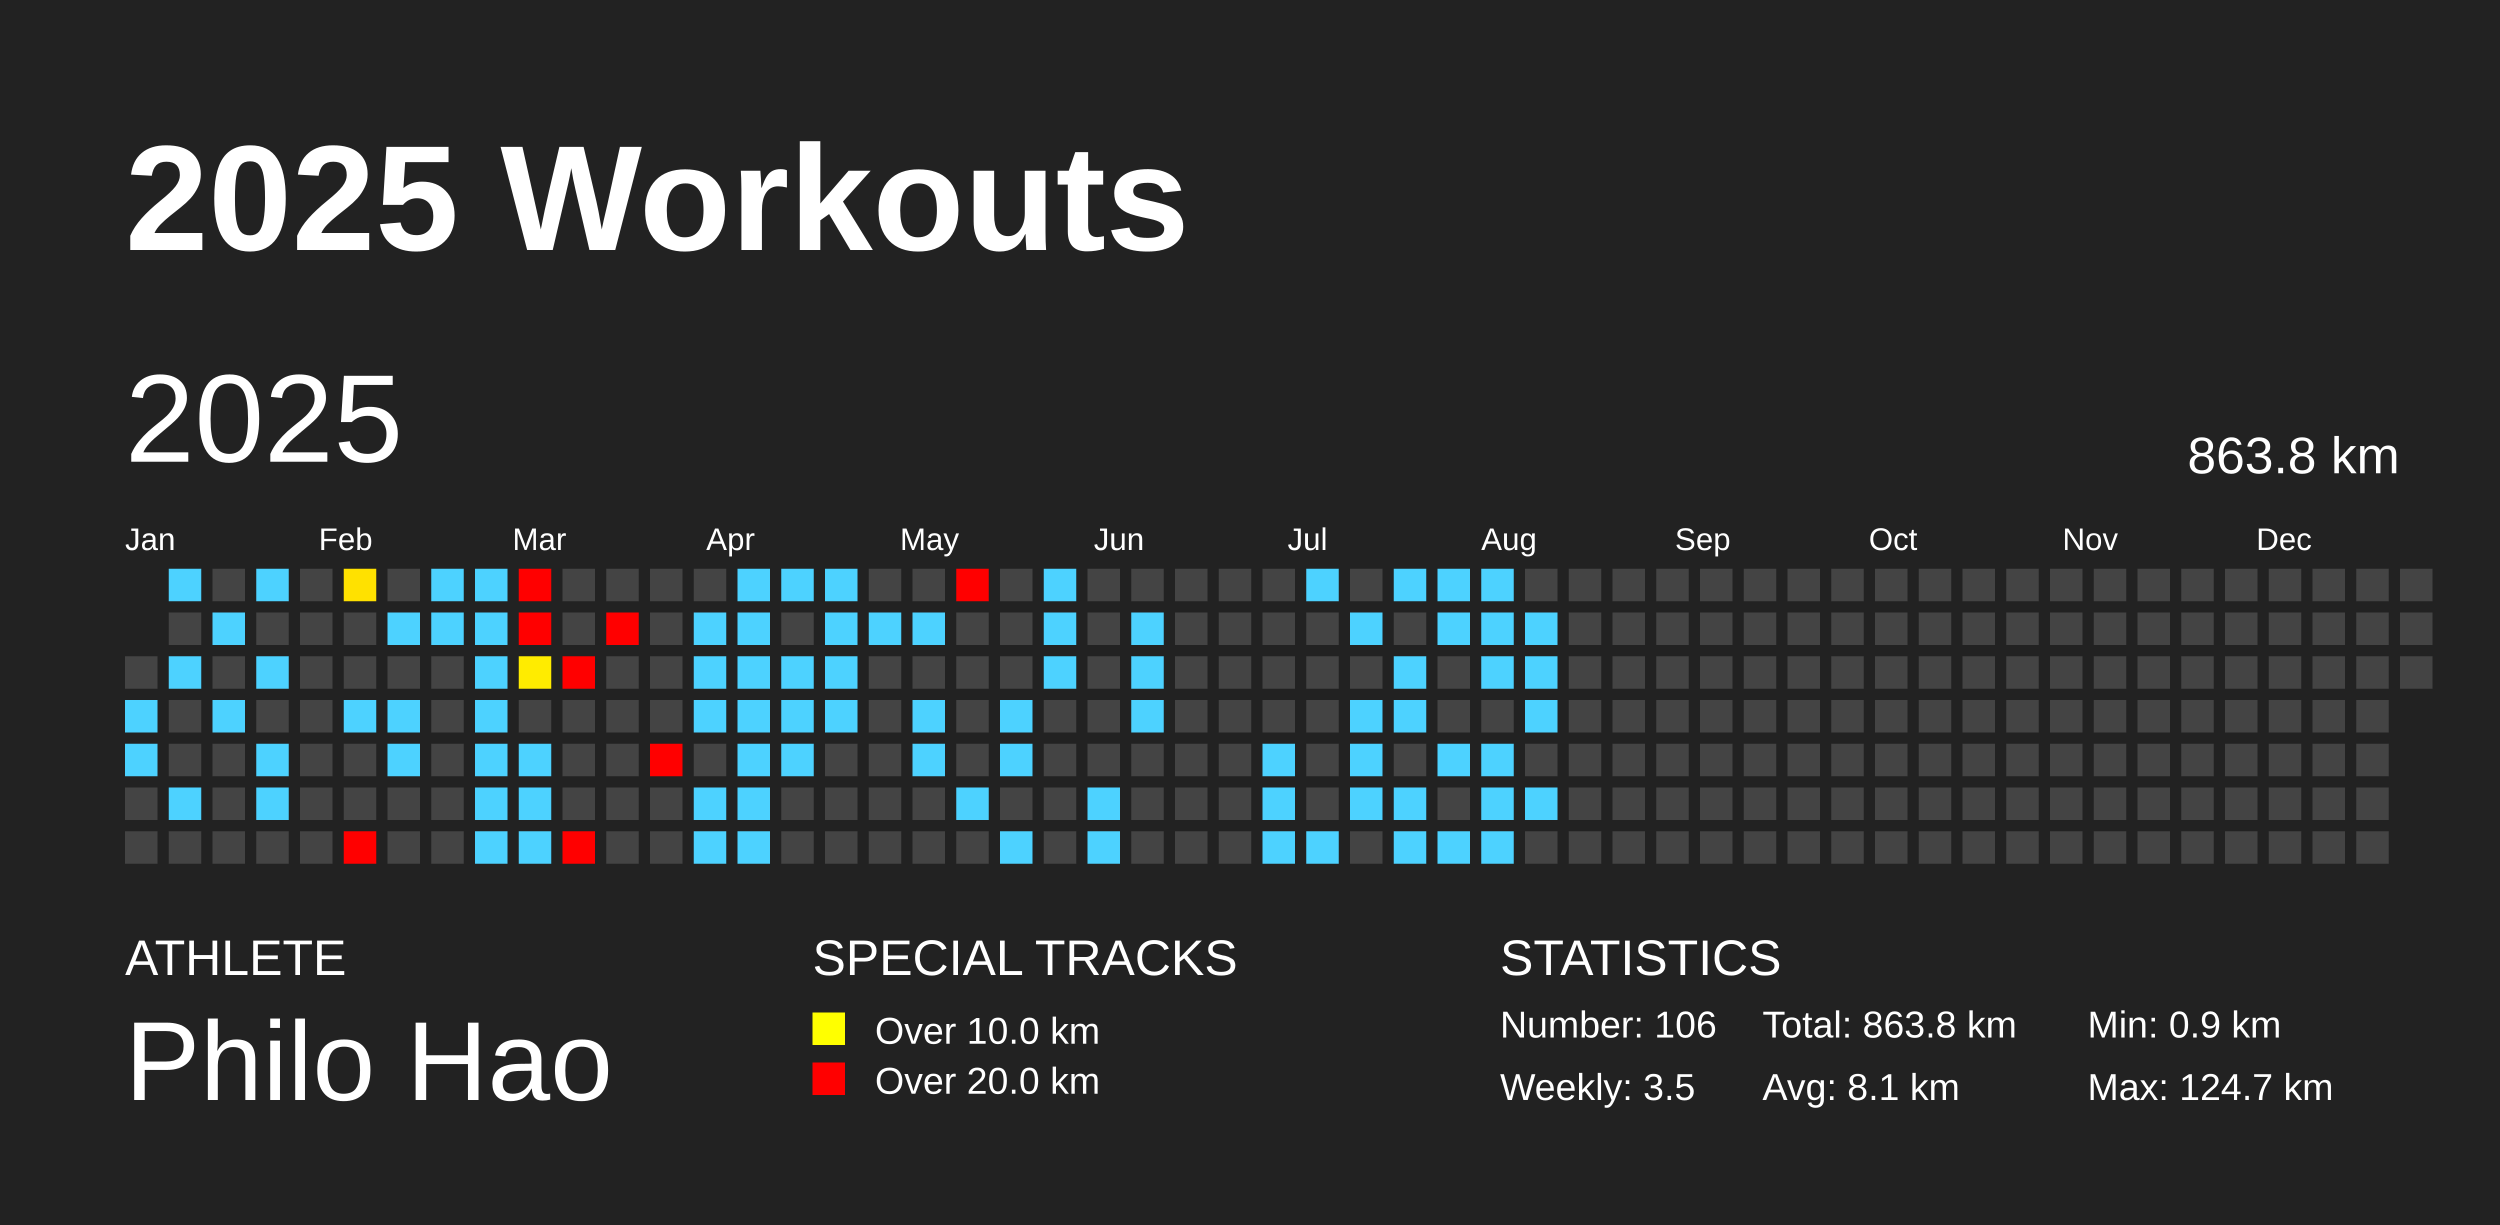
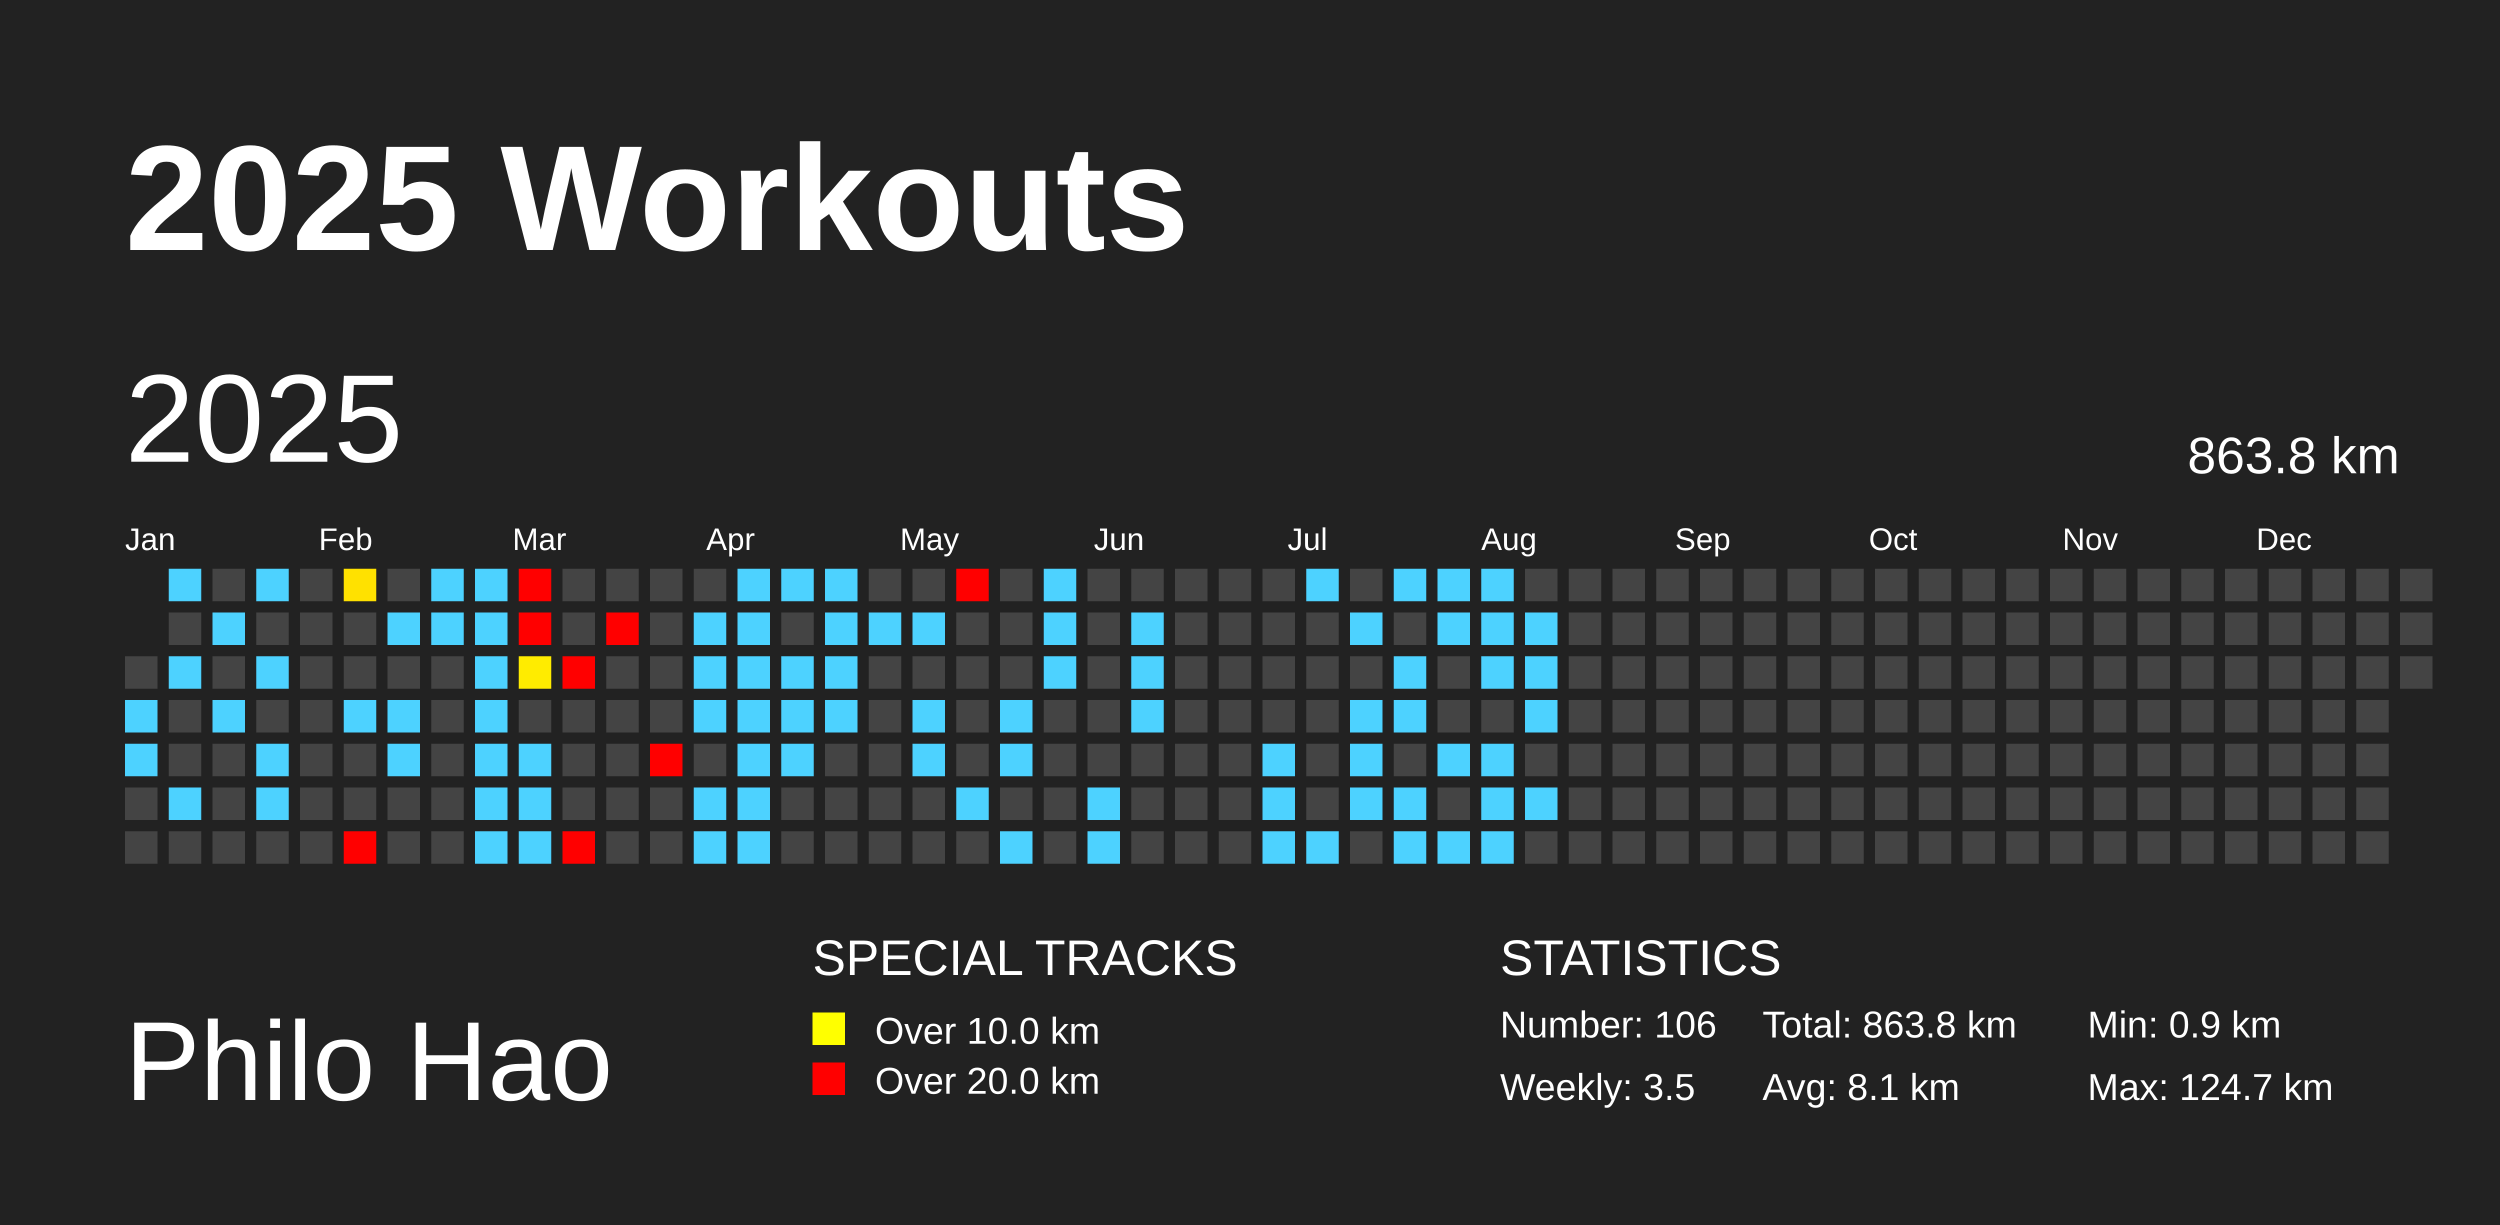
<svg xmlns="http://www.w3.org/2000/svg" baseProfile="full" height="98mm" version="1.1" viewBox="0,0,200,98" width="200mm">
  <defs />
  <rect fill="#222222" height="98" width="200" x="0" y="0" />
  <text fill="#FFFFFF" style="font-size:12px; font-family:Arial; font-weight:bold;" x="10" y="20">2025 Workouts</text>
-   <text fill="#FFFFFF" style="font-size:4px; font-family:Arial" x="10" y="78">ATHLETE</text>
  <text fill="#FFFFFF" style="font-size:9px; font-family:Arial" x="10" y="88">Philo Hao</text>
  <text fill="#FFFFFF" style="font-size:4px; font-family:Arial" x="65" y="78">SPECIAL TRACKS</text>
  <rect fill="yellow" height="2.6" width="2.6" x="65" y="81" />
  <text fill="#FFFFFF" style="font-size:3px; font-family:Arial" x="70" y="83.5">Over 10.0 km</text>
  <rect fill="red" height="2.6" width="2.6" x="65" y="85" />
  <text fill="#FFFFFF" style="font-size:3px; font-family:Arial" x="70" y="87.5">Over 20.0 km</text>
  <text fill="#FFFFFF" style="font-size:4px; font-family:Arial" x="120" y="78">STATISTICS</text>
  <text fill="#FFFFFF" style="font-size:3px; font-family:Arial" x="120" y="83">Number: 106</text>
  <text fill="#FFFFFF" style="font-size:3px; font-family:Arial" x="120" y="88">Weekly: 3.5</text>
  <text fill="#FFFFFF" style="font-size:3px; font-family:Arial" x="141" y="83">Total: 863.8 km</text>
  <text fill="#FFFFFF" style="font-size:3px; font-family:Arial" x="141" y="88">Avg: 8.1 km</text>
  <text fill="#FFFFFF" style="font-size:3px; font-family:Arial" x="167" y="83">Min: 0.9 km</text>
  <text fill="#FFFFFF" style="font-size:3px; font-family:Arial" x="167" y="88">Max: 124.7 km</text>
  <text dominant-baseline="hanging" fill="#FFFFFF" style="font-size:10.0px; font-family:Arial;" x="10" y="30">2025</text>
  <text dominant-baseline="hanging" fill="#FFFFFF" style="font-size:4.125px; font-family:Arial;" x="175" y="35">863.8 km</text>
  <text fill="#FFFFFF" style="font-size:2.5px; font-family:Arial" x="10.0" y="44">Jan</text>
  <text fill="#FFFFFF" style="font-size:2.5px; font-family:Arial" x="25.5" y="44">Feb</text>
  <text fill="#FFFFFF" style="font-size:2.5px; font-family:Arial" x="41.0" y="44">Mar</text>
  <text fill="#FFFFFF" style="font-size:2.5px; font-family:Arial" x="56.5" y="44">Apr</text>
  <text fill="#FFFFFF" style="font-size:2.5px; font-family:Arial" x="72.0" y="44">May</text>
  <text fill="#FFFFFF" style="font-size:2.5px; font-family:Arial" x="87.5" y="44">Jun</text>
  <text fill="#FFFFFF" style="font-size:2.5px; font-family:Arial" x="103.0" y="44">Jul</text>
  <text fill="#FFFFFF" style="font-size:2.5px; font-family:Arial" x="118.5" y="44">Aug</text>
  <text fill="#FFFFFF" style="font-size:2.5px; font-family:Arial" x="134.0" y="44">Sep</text>
  <text fill="#FFFFFF" style="font-size:2.5px; font-family:Arial" x="149.5" y="44">Oct</text>
  <text fill="#FFFFFF" style="font-size:2.5px; font-family:Arial" x="165.0" y="44">Nov</text>
  <text fill="#FFFFFF" style="font-size:2.5px; font-family:Arial" x="180.5" y="44">Dec</text>
  <rect fill="#444444" height="2.6" width="2.6" x="10.0" y="52.5" />
  <rect fill="#4dd2ff" height="2.6" width="2.6" x="10.0" y="56.0" />
  <rect fill="#4dd2ff" height="2.6" width="2.6" x="10.0" y="59.5" />
  <rect fill="#444444" height="2.6" width="2.6" x="10.0" y="63.0" />
  <rect fill="#444444" height="2.6" width="2.6" x="10.0" y="66.5" />
  <rect fill="#4dd2ff" height="2.6" width="2.6" x="13.5" y="45.5" />
  <rect fill="#444444" height="2.6" width="2.6" x="13.5" y="49.0" />
  <rect fill="#4dd2ff" height="2.6" width="2.6" x="13.5" y="52.5" />
  <rect fill="#444444" height="2.6" width="2.6" x="13.5" y="56.0" />
  <rect fill="#444444" height="2.6" width="2.6" x="13.5" y="59.5" />
  <rect fill="#4dd2ff" height="2.6" width="2.6" x="13.5" y="63.0" />
  <rect fill="#444444" height="2.6" width="2.6" x="13.5" y="66.5" />
  <rect fill="#444444" height="2.6" width="2.6" x="17.0" y="45.5" />
  <rect fill="#4dd2ff" height="2.6" width="2.6" x="17.0" y="49.0" />
  <rect fill="#444444" height="2.6" width="2.6" x="17.0" y="52.5" />
  <rect fill="#4dd2ff" height="2.6" width="2.6" x="17.0" y="56.0" />
  <rect fill="#444444" height="2.6" width="2.6" x="17.0" y="59.5" />
  <rect fill="#444444" height="2.6" width="2.6" x="17.0" y="63.0" />
  <rect fill="#444444" height="2.6" width="2.6" x="17.0" y="66.5" />
  <rect fill="#4dd2ff" height="2.6" width="2.6" x="20.5" y="45.5" />
  <rect fill="#444444" height="2.6" width="2.6" x="20.5" y="49.0" />
  <rect fill="#4dd2ff" height="2.6" width="2.6" x="20.5" y="52.5" />
  <rect fill="#444444" height="2.6" width="2.6" x="20.5" y="56.0" />
  <rect fill="#4dd2ff" height="2.6" width="2.6" x="20.5" y="59.5" />
  <rect fill="#4dd2ff" height="2.6" width="2.6" x="20.5" y="63.0" />
  <rect fill="#444444" height="2.6" width="2.6" x="20.5" y="66.5" />
  <rect fill="#444444" height="2.6" width="2.6" x="24.0" y="45.5" />
  <rect fill="#444444" height="2.6" width="2.6" x="24.0" y="49.0" />
  <rect fill="#444444" height="2.6" width="2.6" x="24.0" y="52.5" />
  <rect fill="#444444" height="2.6" width="2.6" x="24.0" y="56.0" />
  <rect fill="#444444" height="2.6" width="2.6" x="24.0" y="59.5" />
  <rect fill="#444444" height="2.6" width="2.6" x="24.0" y="63.0" />
  <rect fill="#444444" height="2.6" width="2.6" x="24.0" y="66.5" />
  <rect fill="#ffe100" height="2.6" width="2.6" x="27.5" y="45.5" />
  <rect fill="#444444" height="2.6" width="2.6" x="27.5" y="49.0" />
  <rect fill="#444444" height="2.6" width="2.6" x="27.5" y="52.5" />
  <rect fill="#4dd2ff" height="2.6" width="2.6" x="27.5" y="56.0" />
  <rect fill="#444444" height="2.6" width="2.6" x="27.5" y="59.5" />
  <rect fill="#444444" height="2.6" width="2.6" x="27.5" y="63.0" />
  <rect fill="red" height="2.6" width="2.6" x="27.5" y="66.5" />
  <rect fill="#444444" height="2.6" width="2.6" x="31.0" y="45.5" />
  <rect fill="#4dd2ff" height="2.6" width="2.6" x="31.0" y="49.0" />
  <rect fill="#444444" height="2.6" width="2.6" x="31.0" y="52.5" />
  <rect fill="#4dd2ff" height="2.6" width="2.6" x="31.0" y="56.0" />
  <rect fill="#4dd2ff" height="2.6" width="2.6" x="31.0" y="59.5" />
  <rect fill="#444444" height="2.6" width="2.6" x="31.0" y="63.0" />
  <rect fill="#444444" height="2.6" width="2.6" x="31.0" y="66.5" />
  <rect fill="#4dd2ff" height="2.6" width="2.6" x="34.5" y="45.5" />
  <rect fill="#4dd2ff" height="2.6" width="2.6" x="34.5" y="49.0" />
  <rect fill="#444444" height="2.6" width="2.6" x="34.5" y="52.5" />
  <rect fill="#444444" height="2.6" width="2.6" x="34.5" y="56.0" />
  <rect fill="#444444" height="2.6" width="2.6" x="34.5" y="59.5" />
  <rect fill="#444444" height="2.6" width="2.6" x="34.5" y="63.0" />
  <rect fill="#444444" height="2.6" width="2.6" x="34.5" y="66.5" />
  <rect fill="#4dd2ff" height="2.6" width="2.6" x="38.0" y="45.5" />
  <rect fill="#4dd2ff" height="2.6" width="2.6" x="38.0" y="49.0" />
  <rect fill="#4dd2ff" height="2.6" width="2.6" x="38.0" y="52.5" />
  <rect fill="#4dd2ff" height="2.6" width="2.6" x="38.0" y="56.0" />
  <rect fill="#4dd2ff" height="2.6" width="2.6" x="38.0" y="59.5" />
  <rect fill="#4dd2ff" height="2.6" width="2.6" x="38.0" y="63.0" />
  <rect fill="#4dd2ff" height="2.6" width="2.6" x="38.0" y="66.5" />
  <rect fill="red" height="2.6" width="2.6" x="41.5" y="45.5" />
  <rect fill="red" height="2.6" width="2.6" x="41.5" y="49.0" />
  <rect fill="#ffec00" height="2.6" width="2.6" x="41.5" y="52.5" />
  <rect fill="#444444" height="2.6" width="2.6" x="41.5" y="56.0" />
  <rect fill="#4dd2ff" height="2.6" width="2.6" x="41.5" y="59.5" />
  <rect fill="#4dd2ff" height="2.6" width="2.6" x="41.5" y="63.0" />
  <rect fill="#4dd2ff" height="2.6" width="2.6" x="41.5" y="66.5" />
  <rect fill="#444444" height="2.6" width="2.6" x="45.0" y="45.5" />
  <rect fill="#444444" height="2.6" width="2.6" x="45.0" y="49.0" />
  <rect fill="red" height="2.6" width="2.6" x="45.0" y="52.5" />
  <rect fill="#444444" height="2.6" width="2.6" x="45.0" y="56.0" />
  <rect fill="#444444" height="2.6" width="2.6" x="45.0" y="59.5" />
  <rect fill="#444444" height="2.6" width="2.6" x="45.0" y="63.0" />
  <rect fill="red" height="2.6" width="2.6" x="45.0" y="66.5" />
  <rect fill="#444444" height="2.6" width="2.6" x="48.5" y="45.5" />
  <rect fill="red" height="2.6" width="2.6" x="48.5" y="49.0" />
  <rect fill="#444444" height="2.6" width="2.6" x="48.5" y="52.5" />
  <rect fill="#444444" height="2.6" width="2.6" x="48.5" y="56.0" />
  <rect fill="#444444" height="2.6" width="2.6" x="48.5" y="59.5" />
  <rect fill="#444444" height="2.6" width="2.6" x="48.5" y="63.0" />
  <rect fill="#444444" height="2.6" width="2.6" x="48.5" y="66.5" />
  <rect fill="#444444" height="2.6" width="2.6" x="52.0" y="45.5" />
  <rect fill="#444444" height="2.6" width="2.6" x="52.0" y="49.0" />
  <rect fill="#444444" height="2.6" width="2.6" x="52.0" y="52.5" />
  <rect fill="#444444" height="2.6" width="2.6" x="52.0" y="56.0" />
  <rect fill="red" height="2.6" width="2.6" x="52.0" y="59.5" />
  <rect fill="#444444" height="2.6" width="2.6" x="52.0" y="63.0" />
  <rect fill="#444444" height="2.6" width="2.6" x="52.0" y="66.5" />
  <rect fill="#444444" height="2.6" width="2.6" x="55.5" y="45.5" />
  <rect fill="#4dd2ff" height="2.6" width="2.6" x="55.5" y="49.0" />
  <rect fill="#4dd2ff" height="2.6" width="2.6" x="55.5" y="52.5" />
  <rect fill="#4dd2ff" height="2.6" width="2.6" x="55.5" y="56.0" />
  <rect fill="#444444" height="2.6" width="2.6" x="55.5" y="59.5" />
  <rect fill="#4dd2ff" height="2.6" width="2.6" x="55.5" y="63.0" />
  <rect fill="#4dd2ff" height="2.6" width="2.6" x="55.5" y="66.5" />
  <rect fill="#4dd2ff" height="2.6" width="2.6" x="59.0" y="45.5" />
  <rect fill="#4dd2ff" height="2.6" width="2.6" x="59.0" y="49.0" />
  <rect fill="#4dd2ff" height="2.6" width="2.6" x="59.0" y="52.5" />
  <rect fill="#4dd2ff" height="2.6" width="2.6" x="59.0" y="56.0" />
  <rect fill="#4dd2ff" height="2.6" width="2.6" x="59.0" y="59.5" />
  <rect fill="#4dd2ff" height="2.6" width="2.6" x="59.0" y="63.0" />
  <rect fill="#4dd2ff" height="2.6" width="2.6" x="59.0" y="66.5" />
  <rect fill="#4dd2ff" height="2.6" width="2.6" x="62.5" y="45.5" />
  <rect fill="#444444" height="2.6" width="2.6" x="62.5" y="49.0" />
  <rect fill="#4dd2ff" height="2.6" width="2.6" x="62.5" y="52.5" />
  <rect fill="#4dd2ff" height="2.6" width="2.6" x="62.5" y="56.0" />
  <rect fill="#4dd2ff" height="2.6" width="2.6" x="62.5" y="59.5" />
  <rect fill="#444444" height="2.6" width="2.6" x="62.5" y="63.0" />
  <rect fill="#444444" height="2.6" width="2.6" x="62.5" y="66.5" />
  <rect fill="#4dd2ff" height="2.6" width="2.6" x="66.0" y="45.5" />
  <rect fill="#4dd2ff" height="2.6" width="2.6" x="66.0" y="49.0" />
  <rect fill="#4dd2ff" height="2.6" width="2.6" x="66.0" y="52.5" />
  <rect fill="#4dd2ff" height="2.6" width="2.6" x="66.0" y="56.0" />
  <rect fill="#444444" height="2.6" width="2.6" x="66.0" y="59.5" />
  <rect fill="#444444" height="2.6" width="2.6" x="66.0" y="63.0" />
  <rect fill="#444444" height="2.6" width="2.6" x="66.0" y="66.5" />
  <rect fill="#444444" height="2.6" width="2.6" x="69.5" y="45.5" />
  <rect fill="#4dd2ff" height="2.6" width="2.6" x="69.5" y="49.0" />
  <rect fill="#444444" height="2.6" width="2.6" x="69.5" y="52.5" />
  <rect fill="#444444" height="2.6" width="2.6" x="69.5" y="56.0" />
  <rect fill="#444444" height="2.6" width="2.6" x="69.5" y="59.5" />
  <rect fill="#444444" height="2.6" width="2.6" x="69.5" y="63.0" />
  <rect fill="#444444" height="2.6" width="2.6" x="69.5" y="66.5" />
  <rect fill="#444444" height="2.6" width="2.6" x="73.0" y="45.5" />
  <rect fill="#4dd2ff" height="2.6" width="2.6" x="73.0" y="49.0" />
  <rect fill="#444444" height="2.6" width="2.6" x="73.0" y="52.5" />
  <rect fill="#4dd2ff" height="2.6" width="2.6" x="73.0" y="56.0" />
  <rect fill="#4dd2ff" height="2.6" width="2.6" x="73.0" y="59.5" />
  <rect fill="#444444" height="2.6" width="2.6" x="73.0" y="63.0" />
  <rect fill="#444444" height="2.6" width="2.6" x="73.0" y="66.5" />
  <rect fill="red" height="2.6" width="2.6" x="76.5" y="45.5" />
  <rect fill="#444444" height="2.6" width="2.6" x="76.5" y="49.0" />
  <rect fill="#444444" height="2.6" width="2.6" x="76.5" y="52.5" />
  <rect fill="#444444" height="2.6" width="2.6" x="76.5" y="56.0" />
  <rect fill="#444444" height="2.6" width="2.6" x="76.5" y="59.5" />
  <rect fill="#4dd2ff" height="2.6" width="2.6" x="76.5" y="63.0" />
  <rect fill="#444444" height="2.6" width="2.6" x="76.5" y="66.5" />
  <rect fill="#444444" height="2.6" width="2.6" x="80.0" y="45.5" />
  <rect fill="#444444" height="2.6" width="2.6" x="80.0" y="49.0" />
  <rect fill="#444444" height="2.6" width="2.6" x="80.0" y="52.5" />
  <rect fill="#4dd2ff" height="2.6" width="2.6" x="80.0" y="56.0" />
  <rect fill="#4dd2ff" height="2.6" width="2.6" x="80.0" y="59.5" />
  <rect fill="#444444" height="2.6" width="2.6" x="80.0" y="63.0" />
  <rect fill="#4dd2ff" height="2.6" width="2.6" x="80.0" y="66.5" />
  <rect fill="#4dd2ff" height="2.6" width="2.6" x="83.5" y="45.5" />
  <rect fill="#4dd2ff" height="2.6" width="2.6" x="83.5" y="49.0" />
  <rect fill="#4dd2ff" height="2.6" width="2.6" x="83.5" y="52.5" />
  <rect fill="#444444" height="2.6" width="2.6" x="83.5" y="56.0" />
  <rect fill="#444444" height="2.6" width="2.6" x="83.5" y="59.5" />
  <rect fill="#444444" height="2.6" width="2.6" x="83.5" y="63.0" />
  <rect fill="#444444" height="2.6" width="2.6" x="83.5" y="66.5" />
  <rect fill="#444444" height="2.6" width="2.6" x="87.0" y="45.5" />
  <rect fill="#444444" height="2.6" width="2.6" x="87.0" y="49.0" />
  <rect fill="#444444" height="2.6" width="2.6" x="87.0" y="52.5" />
  <rect fill="#444444" height="2.6" width="2.6" x="87.0" y="56.0" />
  <rect fill="#444444" height="2.6" width="2.6" x="87.0" y="59.5" />
  <rect fill="#4dd2ff" height="2.6" width="2.6" x="87.0" y="63.0" />
  <rect fill="#4dd2ff" height="2.6" width="2.6" x="87.0" y="66.5" />
  <rect fill="#444444" height="2.6" width="2.6" x="90.5" y="45.5" />
  <rect fill="#4dd2ff" height="2.6" width="2.6" x="90.5" y="49.0" />
  <rect fill="#4dd2ff" height="2.6" width="2.6" x="90.5" y="52.5" />
  <rect fill="#4dd2ff" height="2.6" width="2.6" x="90.5" y="56.0" />
  <rect fill="#444444" height="2.6" width="2.6" x="90.5" y="59.5" />
  <rect fill="#444444" height="2.6" width="2.6" x="90.5" y="63.0" />
  <rect fill="#444444" height="2.6" width="2.6" x="90.5" y="66.5" />
  <rect fill="#444444" height="2.6" width="2.6" x="94.0" y="45.5" />
  <rect fill="#444444" height="2.6" width="2.6" x="94.0" y="49.0" />
  <rect fill="#444444" height="2.6" width="2.6" x="94.0" y="52.5" />
  <rect fill="#444444" height="2.6" width="2.6" x="94.0" y="56.0" />
  <rect fill="#444444" height="2.6" width="2.6" x="94.0" y="59.5" />
  <rect fill="#444444" height="2.6" width="2.6" x="94.0" y="63.0" />
  <rect fill="#444444" height="2.6" width="2.6" x="94.0" y="66.5" />
  <rect fill="#444444" height="2.6" width="2.6" x="97.5" y="45.5" />
  <rect fill="#444444" height="2.6" width="2.6" x="97.5" y="49.0" />
  <rect fill="#444444" height="2.6" width="2.6" x="97.5" y="52.5" />
  <rect fill="#444444" height="2.6" width="2.6" x="97.5" y="56.0" />
  <rect fill="#444444" height="2.6" width="2.6" x="97.5" y="59.5" />
  <rect fill="#444444" height="2.6" width="2.6" x="97.5" y="63.0" />
  <rect fill="#444444" height="2.6" width="2.6" x="97.5" y="66.5" />
  <rect fill="#444444" height="2.6" width="2.6" x="101.0" y="45.5" />
  <rect fill="#444444" height="2.6" width="2.6" x="101.0" y="49.0" />
  <rect fill="#444444" height="2.6" width="2.6" x="101.0" y="52.5" />
  <rect fill="#444444" height="2.6" width="2.6" x="101.0" y="56.0" />
  <rect fill="#4dd2ff" height="2.6" width="2.6" x="101.0" y="59.5" />
  <rect fill="#4dd2ff" height="2.6" width="2.6" x="101.0" y="63.0" />
  <rect fill="#4dd2ff" height="2.6" width="2.6" x="101.0" y="66.5" />
  <rect fill="#4dd2ff" height="2.6" width="2.6" x="104.5" y="45.5" />
  <rect fill="#444444" height="2.6" width="2.6" x="104.5" y="49.0" />
  <rect fill="#444444" height="2.6" width="2.6" x="104.5" y="52.5" />
  <rect fill="#444444" height="2.6" width="2.6" x="104.5" y="56.0" />
  <rect fill="#444444" height="2.6" width="2.6" x="104.5" y="59.5" />
  <rect fill="#444444" height="2.6" width="2.6" x="104.5" y="63.0" />
  <rect fill="#4dd2ff" height="2.6" width="2.6" x="104.5" y="66.5" />
  <rect fill="#444444" height="2.6" width="2.6" x="108.0" y="45.5" />
  <rect fill="#4dd2ff" height="2.6" width="2.6" x="108.0" y="49.0" />
  <rect fill="#444444" height="2.6" width="2.6" x="108.0" y="52.5" />
  <rect fill="#4dd2ff" height="2.6" width="2.6" x="108.0" y="56.0" />
  <rect fill="#4dd2ff" height="2.6" width="2.6" x="108.0" y="59.5" />
  <rect fill="#4dd2ff" height="2.6" width="2.6" x="108.0" y="63.0" />
  <rect fill="#444444" height="2.6" width="2.6" x="108.0" y="66.5" />
  <rect fill="#4dd2ff" height="2.6" width="2.6" x="111.5" y="45.5" />
  <rect fill="#444444" height="2.6" width="2.6" x="111.5" y="49.0" />
  <rect fill="#4dd2ff" height="2.6" width="2.6" x="111.5" y="52.5" />
  <rect fill="#4dd2ff" height="2.6" width="2.6" x="111.5" y="56.0" />
  <rect fill="#444444" height="2.6" width="2.6" x="111.5" y="59.5" />
  <rect fill="#4dd2ff" height="2.6" width="2.6" x="111.5" y="63.0" />
  <rect fill="#4dd2ff" height="2.6" width="2.6" x="111.5" y="66.5" />
  <rect fill="#4dd2ff" height="2.6" width="2.6" x="115.0" y="45.5" />
  <rect fill="#4dd2ff" height="2.6" width="2.6" x="115.0" y="49.0" />
  <rect fill="#444444" height="2.6" width="2.6" x="115.0" y="52.5" />
  <rect fill="#444444" height="2.6" width="2.6" x="115.0" y="56.0" />
  <rect fill="#4dd2ff" height="2.6" width="2.6" x="115.0" y="59.5" />
  <rect fill="#444444" height="2.6" width="2.6" x="115.0" y="63.0" />
  <rect fill="#4dd2ff" height="2.6" width="2.6" x="115.0" y="66.5" />
  <rect fill="#4dd2ff" height="2.6" width="2.6" x="118.5" y="45.5" />
  <rect fill="#4dd2ff" height="2.6" width="2.6" x="118.5" y="49.0" />
  <rect fill="#4dd2ff" height="2.6" width="2.6" x="118.5" y="52.5" />
  <rect fill="#444444" height="2.6" width="2.6" x="118.5" y="56.0" />
  <rect fill="#4dd2ff" height="2.6" width="2.6" x="118.5" y="59.5" />
  <rect fill="#4dd2ff" height="2.6" width="2.6" x="118.5" y="63.0" />
  <rect fill="#4dd2ff" height="2.6" width="2.6" x="118.5" y="66.5" />
  <rect fill="#444444" height="2.6" width="2.6" x="122.0" y="45.5" />
  <rect fill="#4dd2ff" height="2.6" width="2.6" x="122.0" y="49.0" />
  <rect fill="#4dd2ff" height="2.6" width="2.6" x="122.0" y="52.5" />
  <rect fill="#4dd2ff" height="2.6" width="2.6" x="122.0" y="56.0" />
  <rect fill="#444444" height="2.6" width="2.6" x="122.0" y="59.5" />
  <rect fill="#4dd2ff" height="2.6" width="2.6" x="122.0" y="63.0" />
  <rect fill="#444444" height="2.6" width="2.6" x="122.0" y="66.5" />
  <rect fill="#444444" height="2.6" width="2.6" x="125.5" y="45.5" />
  <rect fill="#444444" height="2.6" width="2.6" x="125.5" y="49.0" />
  <rect fill="#444444" height="2.6" width="2.6" x="125.5" y="52.5" />
  <rect fill="#444444" height="2.6" width="2.6" x="125.5" y="56.0" />
  <rect fill="#444444" height="2.6" width="2.6" x="125.5" y="59.5" />
  <rect fill="#444444" height="2.6" width="2.6" x="125.5" y="63.0" />
  <rect fill="#444444" height="2.6" width="2.6" x="125.5" y="66.5" />
  <rect fill="#444444" height="2.6" width="2.6" x="129.0" y="45.5" />
  <rect fill="#444444" height="2.6" width="2.6" x="129.0" y="49.0" />
  <rect fill="#444444" height="2.6" width="2.6" x="129.0" y="52.5" />
  <rect fill="#444444" height="2.6" width="2.6" x="129.0" y="56.0" />
  <rect fill="#444444" height="2.6" width="2.6" x="129.0" y="59.5" />
  <rect fill="#444444" height="2.6" width="2.6" x="129.0" y="63.0" />
  <rect fill="#444444" height="2.6" width="2.6" x="129.0" y="66.5" />
  <rect fill="#444444" height="2.6" width="2.6" x="132.5" y="45.5" />
  <rect fill="#444444" height="2.6" width="2.6" x="132.5" y="49.0" />
  <rect fill="#444444" height="2.6" width="2.6" x="132.5" y="52.5" />
  <rect fill="#444444" height="2.6" width="2.6" x="132.5" y="56.0" />
  <rect fill="#444444" height="2.6" width="2.6" x="132.5" y="59.5" />
  <rect fill="#444444" height="2.6" width="2.6" x="132.5" y="63.0" />
  <rect fill="#444444" height="2.6" width="2.6" x="132.5" y="66.5" />
  <rect fill="#444444" height="2.6" width="2.6" x="136.0" y="45.5" />
  <rect fill="#444444" height="2.6" width="2.6" x="136.0" y="49.0" />
  <rect fill="#444444" height="2.6" width="2.6" x="136.0" y="52.5" />
  <rect fill="#444444" height="2.6" width="2.6" x="136.0" y="56.0" />
  <rect fill="#444444" height="2.6" width="2.6" x="136.0" y="59.5" />
  <rect fill="#444444" height="2.6" width="2.6" x="136.0" y="63.0" />
  <rect fill="#444444" height="2.6" width="2.6" x="136.0" y="66.5" />
  <rect fill="#444444" height="2.6" width="2.6" x="139.5" y="45.5" />
  <rect fill="#444444" height="2.6" width="2.6" x="139.5" y="49.0" />
  <rect fill="#444444" height="2.6" width="2.6" x="139.5" y="52.5" />
  <rect fill="#444444" height="2.6" width="2.6" x="139.5" y="56.0" />
  <rect fill="#444444" height="2.6" width="2.6" x="139.5" y="59.5" />
  <rect fill="#444444" height="2.6" width="2.6" x="139.5" y="63.0" />
  <rect fill="#444444" height="2.6" width="2.6" x="139.5" y="66.5" />
  <rect fill="#444444" height="2.6" width="2.6" x="143.0" y="45.5" />
  <rect fill="#444444" height="2.6" width="2.6" x="143.0" y="49.0" />
  <rect fill="#444444" height="2.6" width="2.6" x="143.0" y="52.5" />
  <rect fill="#444444" height="2.6" width="2.6" x="143.0" y="56.0" />
  <rect fill="#444444" height="2.6" width="2.6" x="143.0" y="59.5" />
  <rect fill="#444444" height="2.6" width="2.6" x="143.0" y="63.0" />
  <rect fill="#444444" height="2.6" width="2.6" x="143.0" y="66.5" />
  <rect fill="#444444" height="2.6" width="2.6" x="146.5" y="45.5" />
  <rect fill="#444444" height="2.6" width="2.6" x="146.5" y="49.0" />
  <rect fill="#444444" height="2.6" width="2.6" x="146.5" y="52.5" />
  <rect fill="#444444" height="2.6" width="2.6" x="146.5" y="56.0" />
  <rect fill="#444444" height="2.6" width="2.6" x="146.5" y="59.5" />
  <rect fill="#444444" height="2.6" width="2.6" x="146.5" y="63.0" />
  <rect fill="#444444" height="2.6" width="2.6" x="146.5" y="66.5" />
  <rect fill="#444444" height="2.6" width="2.6" x="150.0" y="45.5" />
  <rect fill="#444444" height="2.6" width="2.6" x="150.0" y="49.0" />
  <rect fill="#444444" height="2.6" width="2.6" x="150.0" y="52.5" />
  <rect fill="#444444" height="2.6" width="2.6" x="150.0" y="56.0" />
  <rect fill="#444444" height="2.6" width="2.6" x="150.0" y="59.5" />
  <rect fill="#444444" height="2.6" width="2.6" x="150.0" y="63.0" />
  <rect fill="#444444" height="2.6" width="2.6" x="150.0" y="66.5" />
  <rect fill="#444444" height="2.6" width="2.6" x="153.5" y="45.5" />
  <rect fill="#444444" height="2.6" width="2.6" x="153.5" y="49.0" />
  <rect fill="#444444" height="2.6" width="2.6" x="153.5" y="52.5" />
  <rect fill="#444444" height="2.6" width="2.6" x="153.5" y="56.0" />
  <rect fill="#444444" height="2.6" width="2.6" x="153.5" y="59.5" />
  <rect fill="#444444" height="2.6" width="2.6" x="153.5" y="63.0" />
  <rect fill="#444444" height="2.6" width="2.6" x="153.5" y="66.5" />
  <rect fill="#444444" height="2.6" width="2.6" x="157.0" y="45.5" />
  <rect fill="#444444" height="2.6" width="2.6" x="157.0" y="49.0" />
  <rect fill="#444444" height="2.6" width="2.6" x="157.0" y="52.5" />
  <rect fill="#444444" height="2.6" width="2.6" x="157.0" y="56.0" />
  <rect fill="#444444" height="2.6" width="2.6" x="157.0" y="59.5" />
  <rect fill="#444444" height="2.6" width="2.6" x="157.0" y="63.0" />
  <rect fill="#444444" height="2.6" width="2.6" x="157.0" y="66.5" />
  <rect fill="#444444" height="2.6" width="2.6" x="160.5" y="45.5" />
  <rect fill="#444444" height="2.6" width="2.6" x="160.5" y="49.0" />
  <rect fill="#444444" height="2.6" width="2.6" x="160.5" y="52.5" />
  <rect fill="#444444" height="2.6" width="2.6" x="160.5" y="56.0" />
  <rect fill="#444444" height="2.6" width="2.6" x="160.5" y="59.5" />
  <rect fill="#444444" height="2.6" width="2.6" x="160.5" y="63.0" />
  <rect fill="#444444" height="2.6" width="2.6" x="160.5" y="66.5" />
  <rect fill="#444444" height="2.6" width="2.6" x="164.0" y="45.5" />
  <rect fill="#444444" height="2.6" width="2.6" x="164.0" y="49.0" />
  <rect fill="#444444" height="2.6" width="2.6" x="164.0" y="52.5" />
  <rect fill="#444444" height="2.6" width="2.6" x="164.0" y="56.0" />
  <rect fill="#444444" height="2.6" width="2.6" x="164.0" y="59.5" />
  <rect fill="#444444" height="2.6" width="2.6" x="164.0" y="63.0" />
  <rect fill="#444444" height="2.6" width="2.6" x="164.0" y="66.5" />
  <rect fill="#444444" height="2.6" width="2.6" x="167.5" y="45.5" />
  <rect fill="#444444" height="2.6" width="2.6" x="167.5" y="49.0" />
  <rect fill="#444444" height="2.6" width="2.6" x="167.5" y="52.5" />
  <rect fill="#444444" height="2.6" width="2.6" x="167.5" y="56.0" />
  <rect fill="#444444" height="2.6" width="2.6" x="167.5" y="59.5" />
  <rect fill="#444444" height="2.6" width="2.6" x="167.5" y="63.0" />
  <rect fill="#444444" height="2.6" width="2.6" x="167.5" y="66.5" />
  <rect fill="#444444" height="2.6" width="2.6" x="171.0" y="45.5" />
  <rect fill="#444444" height="2.6" width="2.6" x="171.0" y="49.0" />
  <rect fill="#444444" height="2.6" width="2.6" x="171.0" y="52.5" />
  <rect fill="#444444" height="2.6" width="2.6" x="171.0" y="56.0" />
  <rect fill="#444444" height="2.6" width="2.6" x="171.0" y="59.5" />
  <rect fill="#444444" height="2.6" width="2.6" x="171.0" y="63.0" />
  <rect fill="#444444" height="2.6" width="2.6" x="171.0" y="66.5" />
  <rect fill="#444444" height="2.6" width="2.6" x="174.5" y="45.5" />
  <rect fill="#444444" height="2.6" width="2.6" x="174.5" y="49.0" />
  <rect fill="#444444" height="2.6" width="2.6" x="174.5" y="52.5" />
  <rect fill="#444444" height="2.6" width="2.6" x="174.5" y="56.0" />
  <rect fill="#444444" height="2.6" width="2.6" x="174.5" y="59.5" />
  <rect fill="#444444" height="2.6" width="2.6" x="174.5" y="63.0" />
  <rect fill="#444444" height="2.6" width="2.6" x="174.5" y="66.5" />
  <rect fill="#444444" height="2.6" width="2.6" x="178.0" y="45.5" />
  <rect fill="#444444" height="2.6" width="2.6" x="178.0" y="49.0" />
  <rect fill="#444444" height="2.6" width="2.6" x="178.0" y="52.5" />
  <rect fill="#444444" height="2.6" width="2.6" x="178.0" y="56.0" />
  <rect fill="#444444" height="2.6" width="2.6" x="178.0" y="59.5" />
  <rect fill="#444444" height="2.6" width="2.6" x="178.0" y="63.0" />
  <rect fill="#444444" height="2.6" width="2.6" x="178.0" y="66.5" />
  <rect fill="#444444" height="2.6" width="2.6" x="181.5" y="45.5" />
  <rect fill="#444444" height="2.6" width="2.6" x="181.5" y="49.0" />
  <rect fill="#444444" height="2.6" width="2.6" x="181.5" y="52.5" />
  <rect fill="#444444" height="2.6" width="2.6" x="181.5" y="56.0" />
  <rect fill="#444444" height="2.6" width="2.6" x="181.5" y="59.5" />
  <rect fill="#444444" height="2.6" width="2.6" x="181.5" y="63.0" />
  <rect fill="#444444" height="2.6" width="2.6" x="181.5" y="66.5" />
  <rect fill="#444444" height="2.6" width="2.6" x="185.0" y="45.5" />
  <rect fill="#444444" height="2.6" width="2.6" x="185.0" y="49.0" />
  <rect fill="#444444" height="2.6" width="2.6" x="185.0" y="52.5" />
  <rect fill="#444444" height="2.6" width="2.6" x="185.0" y="56.0" />
  <rect fill="#444444" height="2.6" width="2.6" x="185.0" y="59.5" />
  <rect fill="#444444" height="2.6" width="2.6" x="185.0" y="63.0" />
  <rect fill="#444444" height="2.6" width="2.6" x="185.0" y="66.5" />
  <rect fill="#444444" height="2.6" width="2.6" x="188.5" y="45.5" />
  <rect fill="#444444" height="2.6" width="2.6" x="188.5" y="49.0" />
  <rect fill="#444444" height="2.6" width="2.6" x="188.5" y="52.5" />
  <rect fill="#444444" height="2.6" width="2.6" x="188.5" y="56.0" />
  <rect fill="#444444" height="2.6" width="2.6" x="188.5" y="59.5" />
  <rect fill="#444444" height="2.6" width="2.6" x="188.5" y="63.0" />
  <rect fill="#444444" height="2.6" width="2.6" x="188.5" y="66.5" />
  <rect fill="#444444" height="2.6" width="2.6" x="192.0" y="45.5" />
  <rect fill="#444444" height="2.6" width="2.6" x="192.0" y="49.0" />
  <rect fill="#444444" height="2.6" width="2.6" x="192.0" y="52.5" />
</svg>
